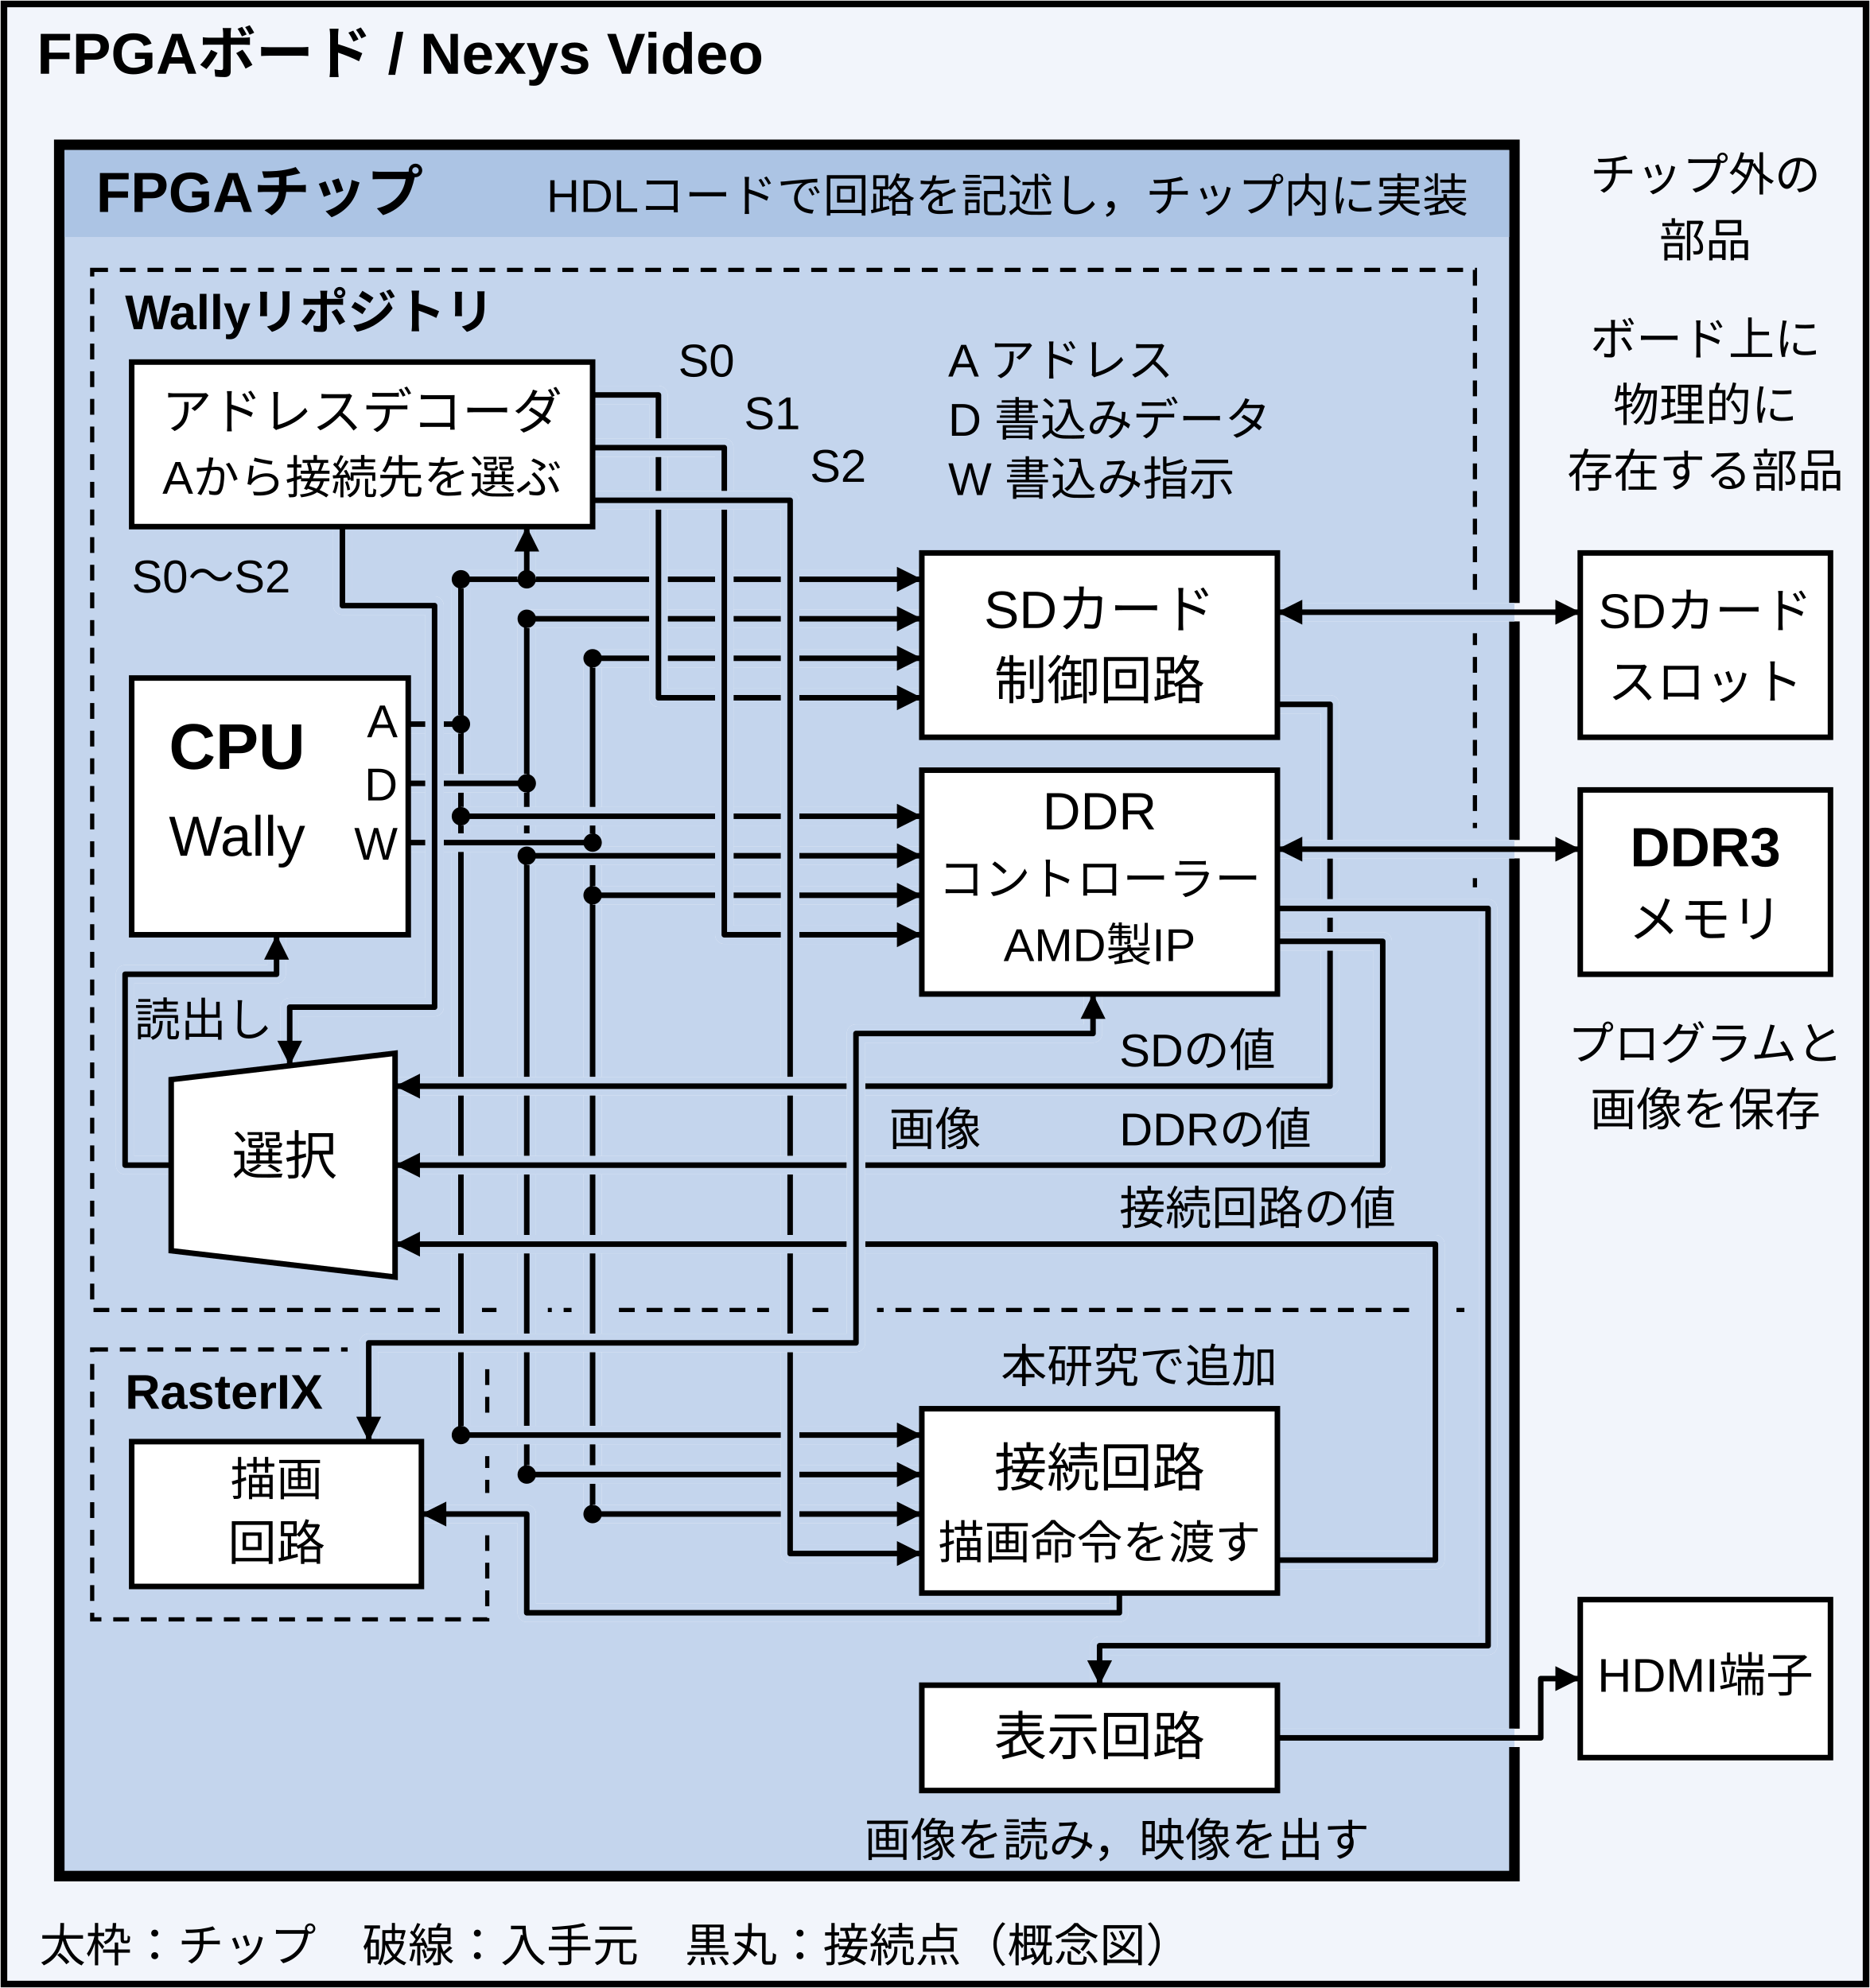
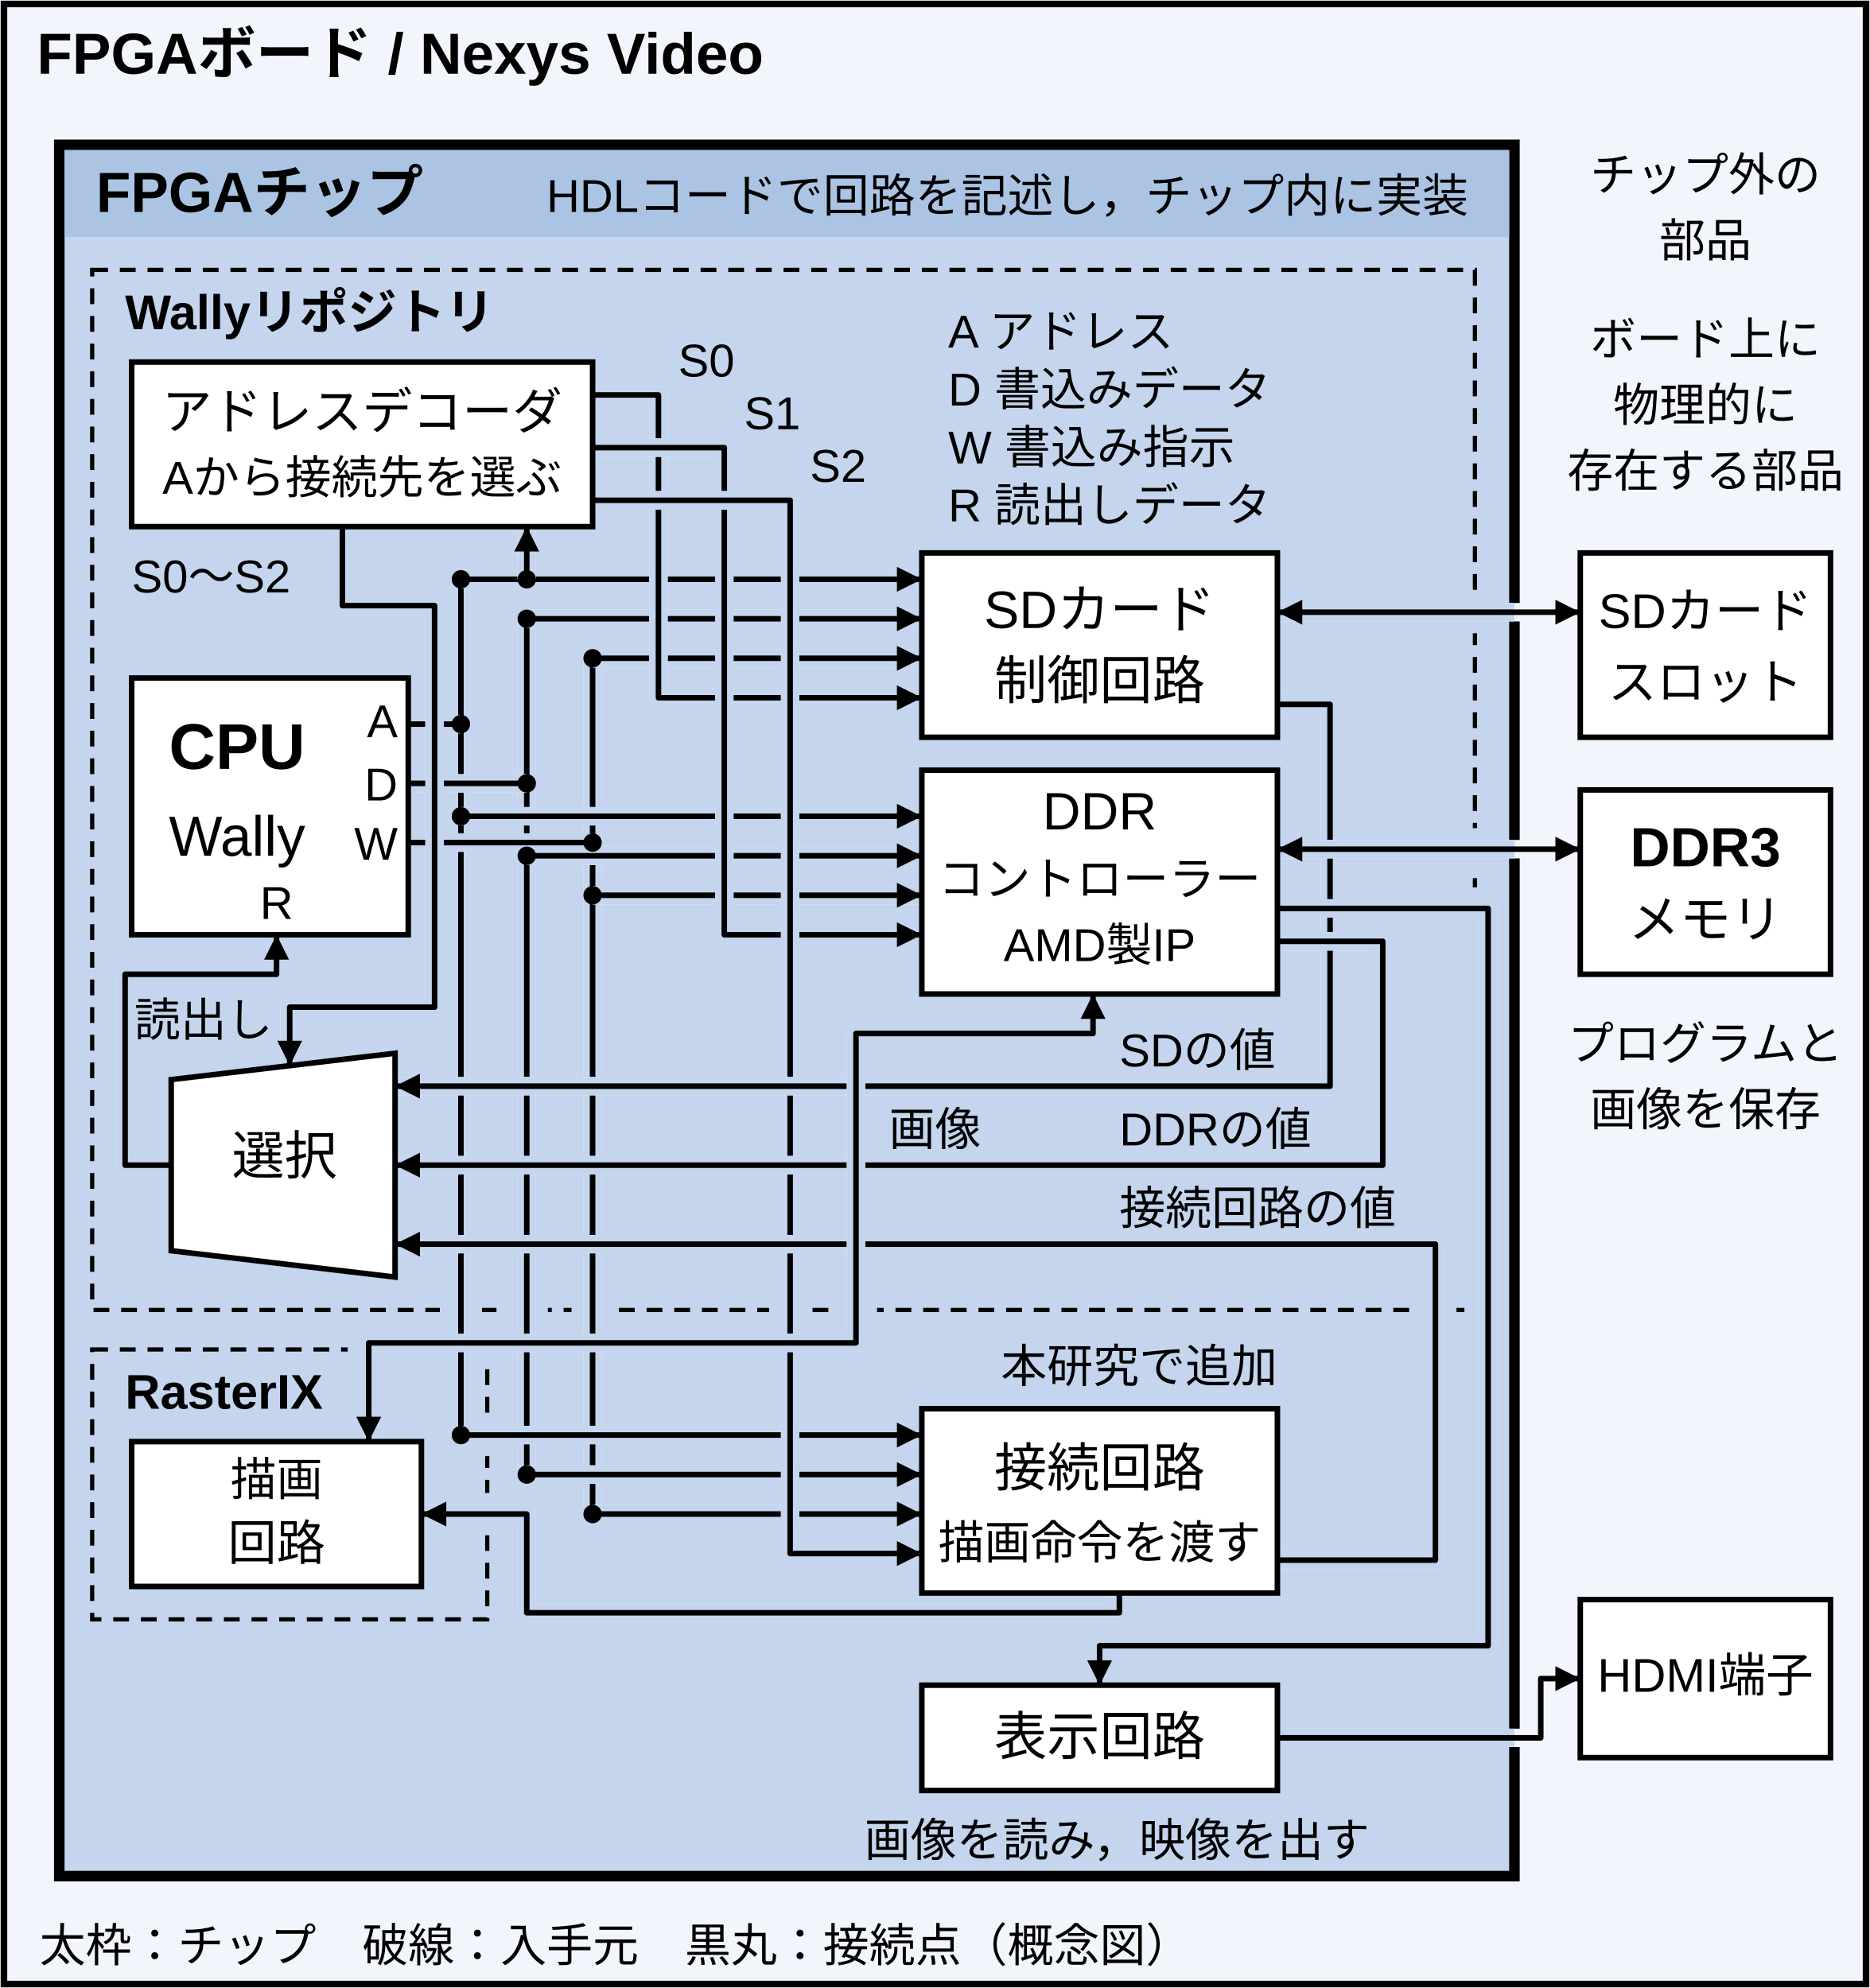
<svg xmlns="http://www.w3.org/2000/svg" width="1420" height="1510" viewBox="0 0 1420 1510" role="img" aria-labelledby="title desc">
  <defs>
    <clipPath id="chip-area">
      <rect x="45" y="110" width="1105" height="1315" />
    </clipPath>
    <marker id="arrow" viewBox="0 0 10 10" refX="10" refY="5" markerWidth="4.5" markerHeight="4.5" orient="auto-start-reverse">
      <path d="M0 0L10 5L0 10Z" fill="#000000" />
    </marker>
    <mask id="source-clearance" maskUnits="userSpaceOnUse" x="0" y="0" width="1420" height="1510">
      <rect width="1420" height="1510" fill="white" />
      <path d="M350 440L350 1090" stroke="black" fill="none" stroke-width="32" stroke-linecap="round" stroke-linejoin="round" />
      <path d="M400 470L400 1120" stroke="black" fill="none" stroke-width="32" stroke-linecap="round" stroke-linejoin="round" />
      <path d="M450 500L450 1150" stroke="black" fill="none" stroke-width="32" stroke-linecap="round" stroke-linejoin="round" />
      <path d="M350 440L700 440" stroke="black" fill="none" stroke-width="32" stroke-linecap="round" stroke-linejoin="round" />
      <path d="M350 620L700 620" stroke="black" fill="none" stroke-width="32" stroke-linecap="round" stroke-linejoin="round" />
      <path d="M350 1090L700 1090" stroke="black" fill="none" stroke-width="32" stroke-linecap="round" stroke-linejoin="round" />
      <path d="M400 470L700 470" stroke="black" fill="none" stroke-width="32" stroke-linecap="round" stroke-linejoin="round" />
      <path d="M400 650L700 650" stroke="black" fill="none" stroke-width="32" stroke-linecap="round" stroke-linejoin="round" />
      <path d="M400 1120L700 1120" stroke="black" fill="none" stroke-width="32" stroke-linecap="round" stroke-linejoin="round" />
      <path d="M450 500L700 500" stroke="black" fill="none" stroke-width="32" stroke-linecap="round" stroke-linejoin="round" />
      <path d="M450 680L700 680" stroke="black" fill="none" stroke-width="32" stroke-linecap="round" stroke-linejoin="round" />
      <path d="M450 1150L700 1150" stroke="black" fill="none" stroke-width="32" stroke-linecap="round" stroke-linejoin="round" />
      <path d="M310 550L350 550" stroke="black" fill="none" stroke-width="32" stroke-linecap="round" stroke-linejoin="round" />
      <path d="M310 595L400 595" stroke="black" fill="none" stroke-width="32" stroke-linecap="round" stroke-linejoin="round" />
      <path d="M310 640L450 640" stroke="black" fill="none" stroke-width="32" stroke-linecap="round" stroke-linejoin="round" />
      <path d="M400 440L400 400" stroke="black" fill="none" stroke-width="32" stroke-linecap="round" stroke-linejoin="round" />
      <path d="M450 300L500 300L500 530L700 530" stroke="black" fill="none" stroke-width="32" stroke-linecap="round" stroke-linejoin="round" />
      <path d="M450 340L550 340L550 710L700 710" stroke="black" fill="none" stroke-width="32" stroke-linecap="round" stroke-linejoin="round" />
      <path d="M450 380L600 380L600 1180L700 1180" stroke="black" fill="none" stroke-width="32" stroke-linecap="round" stroke-linejoin="round" />
      <path d="M260 400L260 460L330 460L330 765L220 765L220 809.412" stroke="black" fill="none" stroke-width="32" stroke-linecap="round" stroke-linejoin="round" />
      <path d="M970 535L1010 535L1010 825L300 825" stroke="black" fill="none" stroke-width="32" stroke-linecap="round" stroke-linejoin="round" />
      <path d="M970 715L1050 715L1050 885L300 885" stroke="black" fill="none" stroke-width="32" stroke-linecap="round" stroke-linejoin="round" />
      <path d="M970 1185L1090 1185L1090 945L300 945" stroke="black" fill="none" stroke-width="32" stroke-linecap="round" stroke-linejoin="round" />
      <path d="M130 885L95 885L95 740L210 740L210 710" stroke="black" fill="none" stroke-width="32" stroke-linecap="round" stroke-linejoin="round" />
      <path d="M850 1210L850 1225L400 1225L400 1150L320 1150" stroke="black" fill="none" stroke-width="32" stroke-linecap="round" stroke-linejoin="round" />
      <path d="M280 1095L280 1020L650 1020L650 785L830 785L830 755" stroke="black" fill="none" stroke-width="32" stroke-linecap="round" stroke-linejoin="round" />
      <path d="M970 465L1200 465" stroke="black" fill="none" stroke-width="32" stroke-linecap="round" stroke-linejoin="round" />
      <path d="M970 645L1200 645" stroke="black" fill="none" stroke-width="32" stroke-linecap="round" stroke-linejoin="round" />
      <path d="M970 690L1130 690L1130 1250L835 1250L835 1280" stroke="black" fill="none" stroke-width="32" stroke-linecap="round" stroke-linejoin="round" />
      <path d="M970 1320L1170 1320L1170 1275L1200 1275" stroke="black" fill="none" stroke-width="32" stroke-linecap="round" stroke-linejoin="round" />
    </mask>
  </defs>
  <rect width="1420" height="1510" fill="white" />
  <g font-family="Yu Gothic,Arial,sans-serif" fill="#000000">
    <rect id="fpga-board" x="3" y="3" width="1414" height="1504" fill="#F2F5FB" stroke="black" stroke-width="5" />
    <text x="28" y="56" font-size="44" font-weight="bold" fill="#000000">FPGAボード / Nexys Video</text>
    <rect id="fpga-chip" x="45" y="110" width="1105" height="1315" fill="#C4D5ED" stroke="black" stroke-width="8" />
    <rect x="49" y="114" width="1097" height="66" fill="#ACC4E4" />
    <text x="73" y="161" font-size="43" font-weight="bold" fill="#000000">FPGAチップ</text>
    <text x="1295" y="145" font-size="35" text-anchor="middle" fill="#000000">チップ外の</text>
    <text x="1295" y="195" font-size="35" text-anchor="middle" fill="#000000">部品</text>
    <g id="source-outlines" fill="none" stroke="black" stroke-width="3.2" stroke-dasharray="12 9" mask="url(#source-clearance)">
      <rect id="wally-source" x="70" y="205" width="1050" height="790" />
      <rect id="rasterix-source" x="70" y="1025" width="300" height="205" />
    </g>
    <path d="M350 440L350 1090" fill="none" stroke="#F2F5FB" stroke-width="14" stroke-linejoin="round" />
    <path d="M350 440L350 1090" fill="none" stroke="#C4D5ED" stroke-width="14" stroke-linejoin="round" clip-path="url(#chip-area)" />
    <path data-net="A" data-source="CPU" data-target="Fanout" d="M350 440L350 1090" fill="none" stroke="#000000" stroke-width="4.2" stroke-linejoin="round" />
    <path d="M400 470L400 1120" fill="none" stroke="#F2F5FB" stroke-width="14" stroke-linejoin="round" />
    <path d="M400 470L400 1120" fill="none" stroke="#C4D5ED" stroke-width="14" stroke-linejoin="round" clip-path="url(#chip-area)" />
    <path data-net="D" data-source="CPU" data-target="Fanout" d="M400 470L400 1120" fill="none" stroke="#000000" stroke-width="4.2" stroke-linejoin="round" />
    <path d="M450 500L450 1150" fill="none" stroke="#F2F5FB" stroke-width="14" stroke-linejoin="round" />
    <path d="M450 500L450 1150" fill="none" stroke="#C4D5ED" stroke-width="14" stroke-linejoin="round" clip-path="url(#chip-area)" />
    <path data-net="W" data-source="CPU" data-target="Fanout" d="M450 500L450 1150" fill="none" stroke="#000000" stroke-width="4.2" stroke-linejoin="round" />
    <path d="M350 440L700 440" fill="none" stroke="#F2F5FB" stroke-width="14" stroke-linejoin="round" />
    <path d="M350 440L700 440" fill="none" stroke="#C4D5ED" stroke-width="14" stroke-linejoin="round" clip-path="url(#chip-area)" />
    <path data-net="A" data-source="CPU" data-target="SD" d="M350 440L700 440" fill="none" stroke="#000000" stroke-width="4.2" stroke-linejoin="round" marker-end="url(#arrow)" />
    <path d="M350 620L700 620" fill="none" stroke="#F2F5FB" stroke-width="14" stroke-linejoin="round" />
    <path d="M350 620L700 620" fill="none" stroke="#C4D5ED" stroke-width="14" stroke-linejoin="round" clip-path="url(#chip-area)" />
    <path data-net="A" data-source="CPU" data-target="DDR" d="M350 620L700 620" fill="none" stroke="#000000" stroke-width="4.2" stroke-linejoin="round" marker-end="url(#arrow)" />
    <path d="M350 1090L700 1090" fill="none" stroke="#F2F5FB" stroke-width="14" stroke-linejoin="round" />
    <path d="M350 1090L700 1090" fill="none" stroke="#C4D5ED" stroke-width="14" stroke-linejoin="round" clip-path="url(#chip-area)" />
    <path data-net="A" data-source="CPU" data-target="CommandPort" d="M350 1090L700 1090" fill="none" stroke="#000000" stroke-width="4.2" stroke-linejoin="round" marker-end="url(#arrow)" />
    <path d="M400 470L700 470" fill="none" stroke="#F2F5FB" stroke-width="14" stroke-linejoin="round" />
    <path d="M400 470L700 470" fill="none" stroke="#C4D5ED" stroke-width="14" stroke-linejoin="round" clip-path="url(#chip-area)" />
    <path data-net="D" data-source="CPU" data-target="SD" d="M400 470L700 470" fill="none" stroke="#000000" stroke-width="4.2" stroke-linejoin="round" marker-end="url(#arrow)" />
    <path d="M400 650L700 650" fill="none" stroke="#F2F5FB" stroke-width="14" stroke-linejoin="round" />
    <path d="M400 650L700 650" fill="none" stroke="#C4D5ED" stroke-width="14" stroke-linejoin="round" clip-path="url(#chip-area)" />
    <path data-net="D" data-source="CPU" data-target="DDR" d="M400 650L700 650" fill="none" stroke="#000000" stroke-width="4.2" stroke-linejoin="round" marker-end="url(#arrow)" />
    <path d="M400 1120L700 1120" fill="none" stroke="#F2F5FB" stroke-width="14" stroke-linejoin="round" />
    <path d="M400 1120L700 1120" fill="none" stroke="#C4D5ED" stroke-width="14" stroke-linejoin="round" clip-path="url(#chip-area)" />
    <path data-net="D" data-source="CPU" data-target="CommandPort" d="M400 1120L700 1120" fill="none" stroke="#000000" stroke-width="4.2" stroke-linejoin="round" marker-end="url(#arrow)" />
    <path d="M450 500L700 500" fill="none" stroke="#F2F5FB" stroke-width="14" stroke-linejoin="round" />
    <path d="M450 500L700 500" fill="none" stroke="#C4D5ED" stroke-width="14" stroke-linejoin="round" clip-path="url(#chip-area)" />
    <path data-net="W" data-source="CPU" data-target="SD" d="M450 500L700 500" fill="none" stroke="#000000" stroke-width="4.2" stroke-linejoin="round" marker-end="url(#arrow)" />
    <path d="M450 680L700 680" fill="none" stroke="#F2F5FB" stroke-width="14" stroke-linejoin="round" />
    <path d="M450 680L700 680" fill="none" stroke="#C4D5ED" stroke-width="14" stroke-linejoin="round" clip-path="url(#chip-area)" />
    <path data-net="W" data-source="CPU" data-target="DDR" d="M450 680L700 680" fill="none" stroke="#000000" stroke-width="4.2" stroke-linejoin="round" marker-end="url(#arrow)" />
    <path d="M450 1150L700 1150" fill="none" stroke="#F2F5FB" stroke-width="14" stroke-linejoin="round" />
    <path d="M450 1150L700 1150" fill="none" stroke="#C4D5ED" stroke-width="14" stroke-linejoin="round" clip-path="url(#chip-area)" />
    <path data-net="W" data-source="CPU" data-target="CommandPort" d="M450 1150L700 1150" fill="none" stroke="#000000" stroke-width="4.2" stroke-linejoin="round" marker-end="url(#arrow)" />
    <path d="M310 550L350 550" fill="none" stroke="#F2F5FB" stroke-width="14" stroke-linejoin="round" />
    <path d="M310 550L350 550" fill="none" stroke="#C4D5ED" stroke-width="14" stroke-linejoin="round" clip-path="url(#chip-area)" />
    <path data-net="A" data-source="CPU" data-target="Fanout" d="M310 550L350 550" fill="none" stroke="#000000" stroke-width="4.2" stroke-linejoin="round" />
    <path d="M310 595L400 595" fill="none" stroke="#F2F5FB" stroke-width="14" stroke-linejoin="round" />
    <path d="M310 595L400 595" fill="none" stroke="#C4D5ED" stroke-width="14" stroke-linejoin="round" clip-path="url(#chip-area)" />
    <path data-net="D" data-source="CPU" data-target="Fanout" d="M310 595L400 595" fill="none" stroke="#000000" stroke-width="4.2" stroke-linejoin="round" />
    <path d="M310 640L450 640" fill="none" stroke="#F2F5FB" stroke-width="14" stroke-linejoin="round" />
    <path d="M310 640L450 640" fill="none" stroke="#C4D5ED" stroke-width="14" stroke-linejoin="round" clip-path="url(#chip-area)" />
    <path data-net="W" data-source="CPU" data-target="Fanout" d="M310 640L450 640" fill="none" stroke="#000000" stroke-width="4.2" stroke-linejoin="round" />
    <path d="M400 440L400 400" fill="none" stroke="#F2F5FB" stroke-width="14" stroke-linejoin="round" />
    <path d="M400 440L400 400" fill="none" stroke="#C4D5ED" stroke-width="14" stroke-linejoin="round" clip-path="url(#chip-area)" />
    <path data-net="A" data-source="CPU" data-target="Decoder" d="M400 440L400 400" fill="none" stroke="#000000" stroke-width="4.2" stroke-linejoin="round" marker-end="url(#arrow)" />
    <path d="M450 300L500 300L500 530L700 530" fill="none" stroke="#F2F5FB" stroke-width="14" stroke-linejoin="round" />
    <path d="M450 300L500 300L500 530L700 530" fill="none" stroke="#C4D5ED" stroke-width="14" stroke-linejoin="round" clip-path="url(#chip-area)" />
    <path data-net="S0" data-source="Decoder" data-target="SD" d="M450 300L500 300L500 530L700 530" fill="none" stroke="#000000" stroke-width="4.2" stroke-linejoin="round" marker-end="url(#arrow)" />
    <path d="M450 340L550 340L550 710L700 710" fill="none" stroke="#F2F5FB" stroke-width="14" stroke-linejoin="round" />
    <path d="M450 340L550 340L550 710L700 710" fill="none" stroke="#C4D5ED" stroke-width="14" stroke-linejoin="round" clip-path="url(#chip-area)" />
    <path data-net="S1" data-source="Decoder" data-target="DDR" d="M450 340L550 340L550 710L700 710" fill="none" stroke="#000000" stroke-width="4.2" stroke-linejoin="round" marker-end="url(#arrow)" />
    <path d="M450 380L600 380L600 1180L700 1180" fill="none" stroke="#F2F5FB" stroke-width="14" stroke-linejoin="round" />
    <path d="M450 380L600 380L600 1180L700 1180" fill="none" stroke="#C4D5ED" stroke-width="14" stroke-linejoin="round" clip-path="url(#chip-area)" />
    <path data-net="S2" data-source="Decoder" data-target="CommandPort" d="M450 380L600 380L600 1180L700 1180" fill="none" stroke="#000000" stroke-width="4.2" stroke-linejoin="round" marker-end="url(#arrow)" />
    <path d="M260 400L260 460L330 460L330 765L220 765L220 809.412" fill="none" stroke="#F2F5FB" stroke-width="14" stroke-linejoin="round" />
    <path d="M260 400L260 460L330 460L330 765L220 765L220 809.412" fill="none" stroke="#C4D5ED" stroke-width="14" stroke-linejoin="round" clip-path="url(#chip-area)" />
    <path data-net="S0,S1,S2" data-source="Decoder" data-target="ReadMux" d="M260 400L260 460L330 460L330 765L220 765L220 809.412" fill="none" stroke="#000000" stroke-width="4.2" stroke-linejoin="round" marker-end="url(#arrow)" />
    <path d="M970 535L1010 535L1010 825L300 825" fill="none" stroke="#F2F5FB" stroke-width="14" stroke-linejoin="round" />
    <path d="M970 535L1010 535L1010 825L300 825" fill="none" stroke="#C4D5ED" stroke-width="14" stroke-linejoin="round" clip-path="url(#chip-area)" />
    <path data-net="ReadSD" data-source="SD" data-target="ReadMux" d="M970 535L1010 535L1010 825L300 825" fill="none" stroke="#000000" stroke-width="4.2" stroke-linejoin="round" marker-end="url(#arrow)" />
    <path d="M970 715L1050 715L1050 885L300 885" fill="none" stroke="#F2F5FB" stroke-width="14" stroke-linejoin="round" />
    <path d="M970 715L1050 715L1050 885L300 885" fill="none" stroke="#C4D5ED" stroke-width="14" stroke-linejoin="round" clip-path="url(#chip-area)" />
    <path data-net="ReadDDR" data-source="DDR" data-target="ReadMux" d="M970 715L1050 715L1050 885L300 885" fill="none" stroke="#000000" stroke-width="4.2" stroke-linejoin="round" marker-end="url(#arrow)" />
    <path d="M970 1185L1090 1185L1090 945L300 945" fill="none" stroke="#F2F5FB" stroke-width="14" stroke-linejoin="round" />
    <path d="M970 1185L1090 1185L1090 945L300 945" fill="none" stroke="#C4D5ED" stroke-width="14" stroke-linejoin="round" clip-path="url(#chip-area)" />
    <path data-net="ReadGraphicsPort" data-source="CommandPort" data-target="ReadMux" d="M970 1185L1090 1185L1090 945L300 945" fill="none" stroke="#000000" stroke-width="4.2" stroke-linejoin="round" marker-end="url(#arrow)" />
    <path d="M130 885L95 885L95 740L210 740L210 710" fill="none" stroke="#F2F5FB" stroke-width="14" stroke-linejoin="round" />
    <path d="M130 885L95 885L95 740L210 740L210 710" fill="none" stroke="#C4D5ED" stroke-width="14" stroke-linejoin="round" clip-path="url(#chip-area)" />
    <path data-net="ReadData" data-source="ReadMux" data-target="CPU" d="M130 885L95 885L95 740L210 740L210 710" fill="none" stroke="#000000" stroke-width="4.2" stroke-linejoin="round" marker-end="url(#arrow)" />
    <path d="M850 1210L850 1225L400 1225L400 1150L320 1150" fill="none" stroke="#F2F5FB" stroke-width="14" stroke-linejoin="round" />
    <path d="M850 1210L850 1225L400 1225L400 1150L320 1150" fill="none" stroke="#C4D5ED" stroke-width="14" stroke-linejoin="round" clip-path="url(#chip-area)" />
    <path data-net="DrawingCommands" data-source="CommandPort" data-target="RasterIX" d="M850 1210L850 1225L400 1225L400 1150L320 1150" fill="none" stroke="#000000" stroke-width="4.2" stroke-linejoin="round" marker-end="url(#arrow)" />
    <path d="M280 1095L280 1020L650 1020L650 785L830 785L830 755" fill="none" stroke="#F2F5FB" stroke-width="14" stroke-linejoin="round" />
    <path d="M280 1095L280 1020L650 1020L650 785L830 785L830 755" fill="none" stroke="#C4D5ED" stroke-width="14" stroke-linejoin="round" clip-path="url(#chip-area)" />
    <path data-net="ImageMemory" data-source="RasterIX" data-target="DDR" d="M280 1095L280 1020L650 1020L650 785L830 785L830 755" fill="none" stroke="#000000" stroke-width="4.2" stroke-linejoin="round" marker-start="url(#arrow)" marker-end="url(#arrow)" />
    <path d="M970 465L1200 465" fill="none" stroke="#F2F5FB" stroke-width="14" stroke-linejoin="round" />
    <path d="M970 465L1200 465" fill="none" stroke="#C4D5ED" stroke-width="14" stroke-linejoin="round" clip-path="url(#chip-area)" />
    <path data-net="SDPhysical" data-source="SD" data-target="SDSlot" d="M970 465L1200 465" fill="none" stroke="#000000" stroke-width="4.2" stroke-linejoin="round" marker-start="url(#arrow)" marker-end="url(#arrow)" />
    <path d="M970 645L1200 645" fill="none" stroke="#F2F5FB" stroke-width="14" stroke-linejoin="round" />
    <path d="M970 645L1200 645" fill="none" stroke="#C4D5ED" stroke-width="14" stroke-linejoin="round" clip-path="url(#chip-area)" />
    <path data-net="DDRPhysical" data-source="DDR" data-target="DDR3" d="M970 645L1200 645" fill="none" stroke="#000000" stroke-width="4.2" stroke-linejoin="round" marker-start="url(#arrow)" marker-end="url(#arrow)" />
    <path d="M970 690L1130 690L1130 1250L835 1250L835 1280" fill="none" stroke="#F2F5FB" stroke-width="14" stroke-linejoin="round" />
    <path d="M970 690L1130 690L1130 1250L835 1250L835 1280" fill="none" stroke="#C4D5ED" stroke-width="14" stroke-linejoin="round" clip-path="url(#chip-area)" />
    <path data-net="DisplayRead" data-source="DDR" data-target="Display" d="M970 690L1130 690L1130 1250L835 1250L835 1280" fill="none" stroke="black" stroke-width="4.2" stroke-linejoin="round" marker-end="url(#arrow)" />
    <path d="M970 1320L1170 1320L1170 1275L1200 1275" fill="none" stroke="#F2F5FB" stroke-width="14" stroke-linejoin="round" />
    <path d="M970 1320L1170 1320L1170 1275L1200 1275" fill="none" stroke="#C4D5ED" stroke-width="14" stroke-linejoin="round" clip-path="url(#chip-area)" />
    <path data-net="Video" data-source="Display" data-target="HDMI" d="M970 1320L1170 1320L1170 1275L1200 1275" fill="none" stroke="black" stroke-width="4.2" stroke-linejoin="round" marker-end="url(#arrow)" />
    <circle cx="350" cy="440" r="7" fill="black" />
    <circle cx="350" cy="550" r="7" fill="black" />
    <circle cx="350" cy="620" r="7" fill="black" />
    <circle cx="350" cy="1090" r="7" fill="black" />
    <circle cx="400" cy="470" r="7" fill="black" />
    <circle cx="400" cy="595" r="7" fill="black" />
    <circle cx="400" cy="650" r="7" fill="black" />
    <circle cx="400" cy="1120" r="7" fill="black" />
    <circle cx="450" cy="500" r="7" fill="black" />
    <circle cx="450" cy="640" r="7" fill="black" />
    <circle cx="450" cy="680" r="7" fill="black" />
    <circle cx="450" cy="1150" r="7" fill="black" />
    <circle cx="400" cy="440" r="7" fill="black" />
    <rect data-block="Decoder" x="100" y="275" width="350" height="125" fill="white" stroke="black" stroke-width="4.2" />
    <rect data-block="CPU" x="100" y="515" width="210" height="195" fill="white" stroke="black" stroke-width="4.2" />
    <rect data-block="SD" x="700" y="420" width="270" height="140" fill="white" stroke="black" stroke-width="4.2" />
    <rect data-block="DDR" x="700" y="585" width="270" height="170" fill="white" stroke="black" stroke-width="4.2" />
    <rect data-block="CommandPort" x="700" y="1070" width="270" height="140" fill="white" stroke="black" stroke-width="4.2" />
    <rect data-block="Display" x="700" y="1280" width="270" height="80" fill="white" stroke="black" stroke-width="4.2" />
    <rect data-block="RasterIX" x="100" y="1095" width="220" height="110" fill="white" stroke="black" stroke-width="4.2" />
    <rect data-block="SDSlot" x="1200" y="420" width="190" height="140" fill="white" stroke="black" stroke-width="4.2" />
    <rect data-block="DDR3" x="1200" y="600" width="190" height="140" fill="white" stroke="black" stroke-width="4.2" />
    <rect data-block="HDMI" x="1200" y="1215" width="190" height="120" fill="white" stroke="black" stroke-width="4.2" />
    <path data-block="ReadMux" d="M130 820L300 800V970L130 950Z" fill="white" stroke="black" stroke-width="4.2" />
    <text x="275" y="326" font-size="38" text-anchor="middle" font-weight="500" fill="#000000">アドレスデコーダ</text>
    <text x="275" y="375" font-size="35" text-anchor="middle" font-weight="500" fill="#000000">Aから接続先を選ぶ</text>
    <text x="180" y="584" font-size="49" text-anchor="middle" font-weight="bold" fill="#000000">CPU</text>
    <text x="180" y="650" font-size="43" text-anchor="middle" font-weight="500" fill="#000000">Wally</text>
    <text x="302" y="560" font-size="35" text-anchor="end" font-weight="500" fill="#000000">A</text>
    <text x="302" y="608" font-size="35" text-anchor="end" font-weight="500" fill="#000000">D</text>
    <text x="302" y="653" font-size="35" text-anchor="end" font-weight="500" fill="#000000">W</text>
+     <text x="210" y="698" font-size="35" text-anchor="middle" font-weight="500" fill="#000000">R</text>
    <text x="835" y="477" font-size="40" text-anchor="middle" font-weight="500" fill="#000000">SDカード</text>
    <text x="835" y="531" font-size="40" text-anchor="middle" font-weight="500" fill="#000000">制御回路</text>
    <text x="835" y="630" font-size="40" text-anchor="middle" font-weight="500" fill="#000000">DDR</text>
    <text x="835" y="680" font-size="35" text-anchor="middle" font-weight="500" fill="#000000">コントローラー</text>
    <text x="835" y="730" font-size="35" text-anchor="middle" font-weight="500" fill="#000000">AMD製IP</text>
    <text x="835" y="1129" font-size="40" text-anchor="middle" font-weight="500" fill="#000000">接続回路</text>
    <text x="835" y="1184" font-size="35" text-anchor="middle" font-weight="500" fill="#000000">描画命令を渡す</text>
    <text x="210" y="1136" font-size="35" text-anchor="middle" font-weight="500" fill="#000000">描画</text>
    <text x="210" y="1185" font-size="37" text-anchor="middle" font-weight="500" fill="#000000">回路</text>
    <text x="216" y="892" font-size="40" text-anchor="middle" font-weight="500" fill="#000000">選択</text>
    <text x="1295" y="477" font-size="37" text-anchor="middle" font-weight="500" fill="#000000">SDカード</text>
    <text x="1295" y="531" font-size="37" text-anchor="middle" font-weight="500" fill="#000000">スロット</text>
    <text x="1295" y="658" font-size="42" text-anchor="middle" font-weight="bold" fill="#000000">DDR3</text>
    <text x="1295" y="712" font-size="39" text-anchor="middle" font-weight="500" fill="#000000">メモリ</text>
    <text x="1295" y="1285" font-size="36" text-anchor="middle" font-weight="500" fill="#000000">HDMI端子</text>
    <text x="95" y="250" font-size="37" text-anchor="start" font-weight="bold" fill="#000000">Wallyリポジトリ</text>
    <text x="95" y="1070" font-size="37" text-anchor="start" font-weight="bold" fill="#000000">RasterIX</text>
-     <text x="720" y="286" font-size="35" text-anchor="start" font-weight="500" fill="#000000">A  アドレス</text>
-     <text x="720" y="331" font-size="35" text-anchor="start" font-weight="500" fill="#000000">D  書込みデータ</text>
-     <text x="720" y="376" font-size="35" text-anchor="start" font-weight="500" fill="#000000">W  書込み指示</text>
+     <text x="720" y="264" font-size="35" text-anchor="start" font-weight="500" fill="#000000">A  アドレス</text>
+     <text x="720" y="308" font-size="35" text-anchor="start" font-weight="500" fill="#000000">D  書込みデータ</text>
+     <text x="720" y="352" font-size="35" text-anchor="start" font-weight="500" fill="#000000">W  書込み指示</text>
+     <text x="720" y="396" font-size="35" text-anchor="start" font-weight="500" fill="#000000">R  読出しデータ</text>
    <text x="515" y="286" font-size="35" text-anchor="start" font-weight="500" fill="#000000">S0</text>
    <text x="565" y="326" font-size="35" text-anchor="start" font-weight="500" fill="#000000">S1</text>
    <text x="615" y="366" font-size="35" text-anchor="start" font-weight="500" fill="#000000">S2</text>
    <text x="100" y="450" font-size="35" text-anchor="start" font-weight="500" fill="#000000">S0〜S2</text>
    <text x="102" y="787" font-size="35" text-anchor="start" font-weight="500" fill="#000000">読出し</text>
    <text x="970" y="1050" font-size="35" text-anchor="end" font-weight="500" fill="#000000">本研究で追加</text>
    <text x="850" y="810" font-size="35" text-anchor="start" font-weight="500" fill="#000000">SDの値</text>
    <text x="850" y="870" font-size="35" text-anchor="start" font-weight="500" fill="#000000">DDRの値</text>
    <text x="850" y="930" font-size="35" text-anchor="start" font-weight="500" fill="#000000">接続回路の値</text>
    <text x="675" y="870" font-size="35" text-anchor="start" font-weight="500" fill="#000000">画像</text>
    <text x="30" y="1490" font-size="35" fill="#000000">太枠：チップ　破線：入手元　黒丸：接続点（概念図）</text>
    <text x="1115" y="161" font-size="35" text-anchor="end" font-weight="500" fill="#000000" data-explanation="true">HDLコードで回路を記述し，チップ内に実装</text>
    <text x="1295" y="270" font-size="35" text-anchor="middle" font-weight="500" fill="#000000" data-explanation="true">ボード上に</text>
    <text x="1295" y="320" font-size="35" text-anchor="middle" font-weight="500" fill="#000000" data-explanation="true">物理的に</text>
    <text x="1295" y="370" font-size="35" text-anchor="middle" font-weight="500" fill="#000000" data-explanation="true">存在する部品</text>
    <text x="1295" y="805" font-size="35" text-anchor="middle" font-weight="500" fill="#000000" data-explanation="true">プログラムと</text>
    <text x="1295" y="855" font-size="35" text-anchor="middle" font-weight="500" fill="#000000" data-explanation="true">画像を保存</text>
    <text x="835" y="1333" font-size="40" text-anchor="middle" fill="black">表示回路</text>
    <text x="1040" y="1410" font-size="35" text-anchor="end" fill="black">画像を読み，映像を出す</text>
  </g>
</svg>
